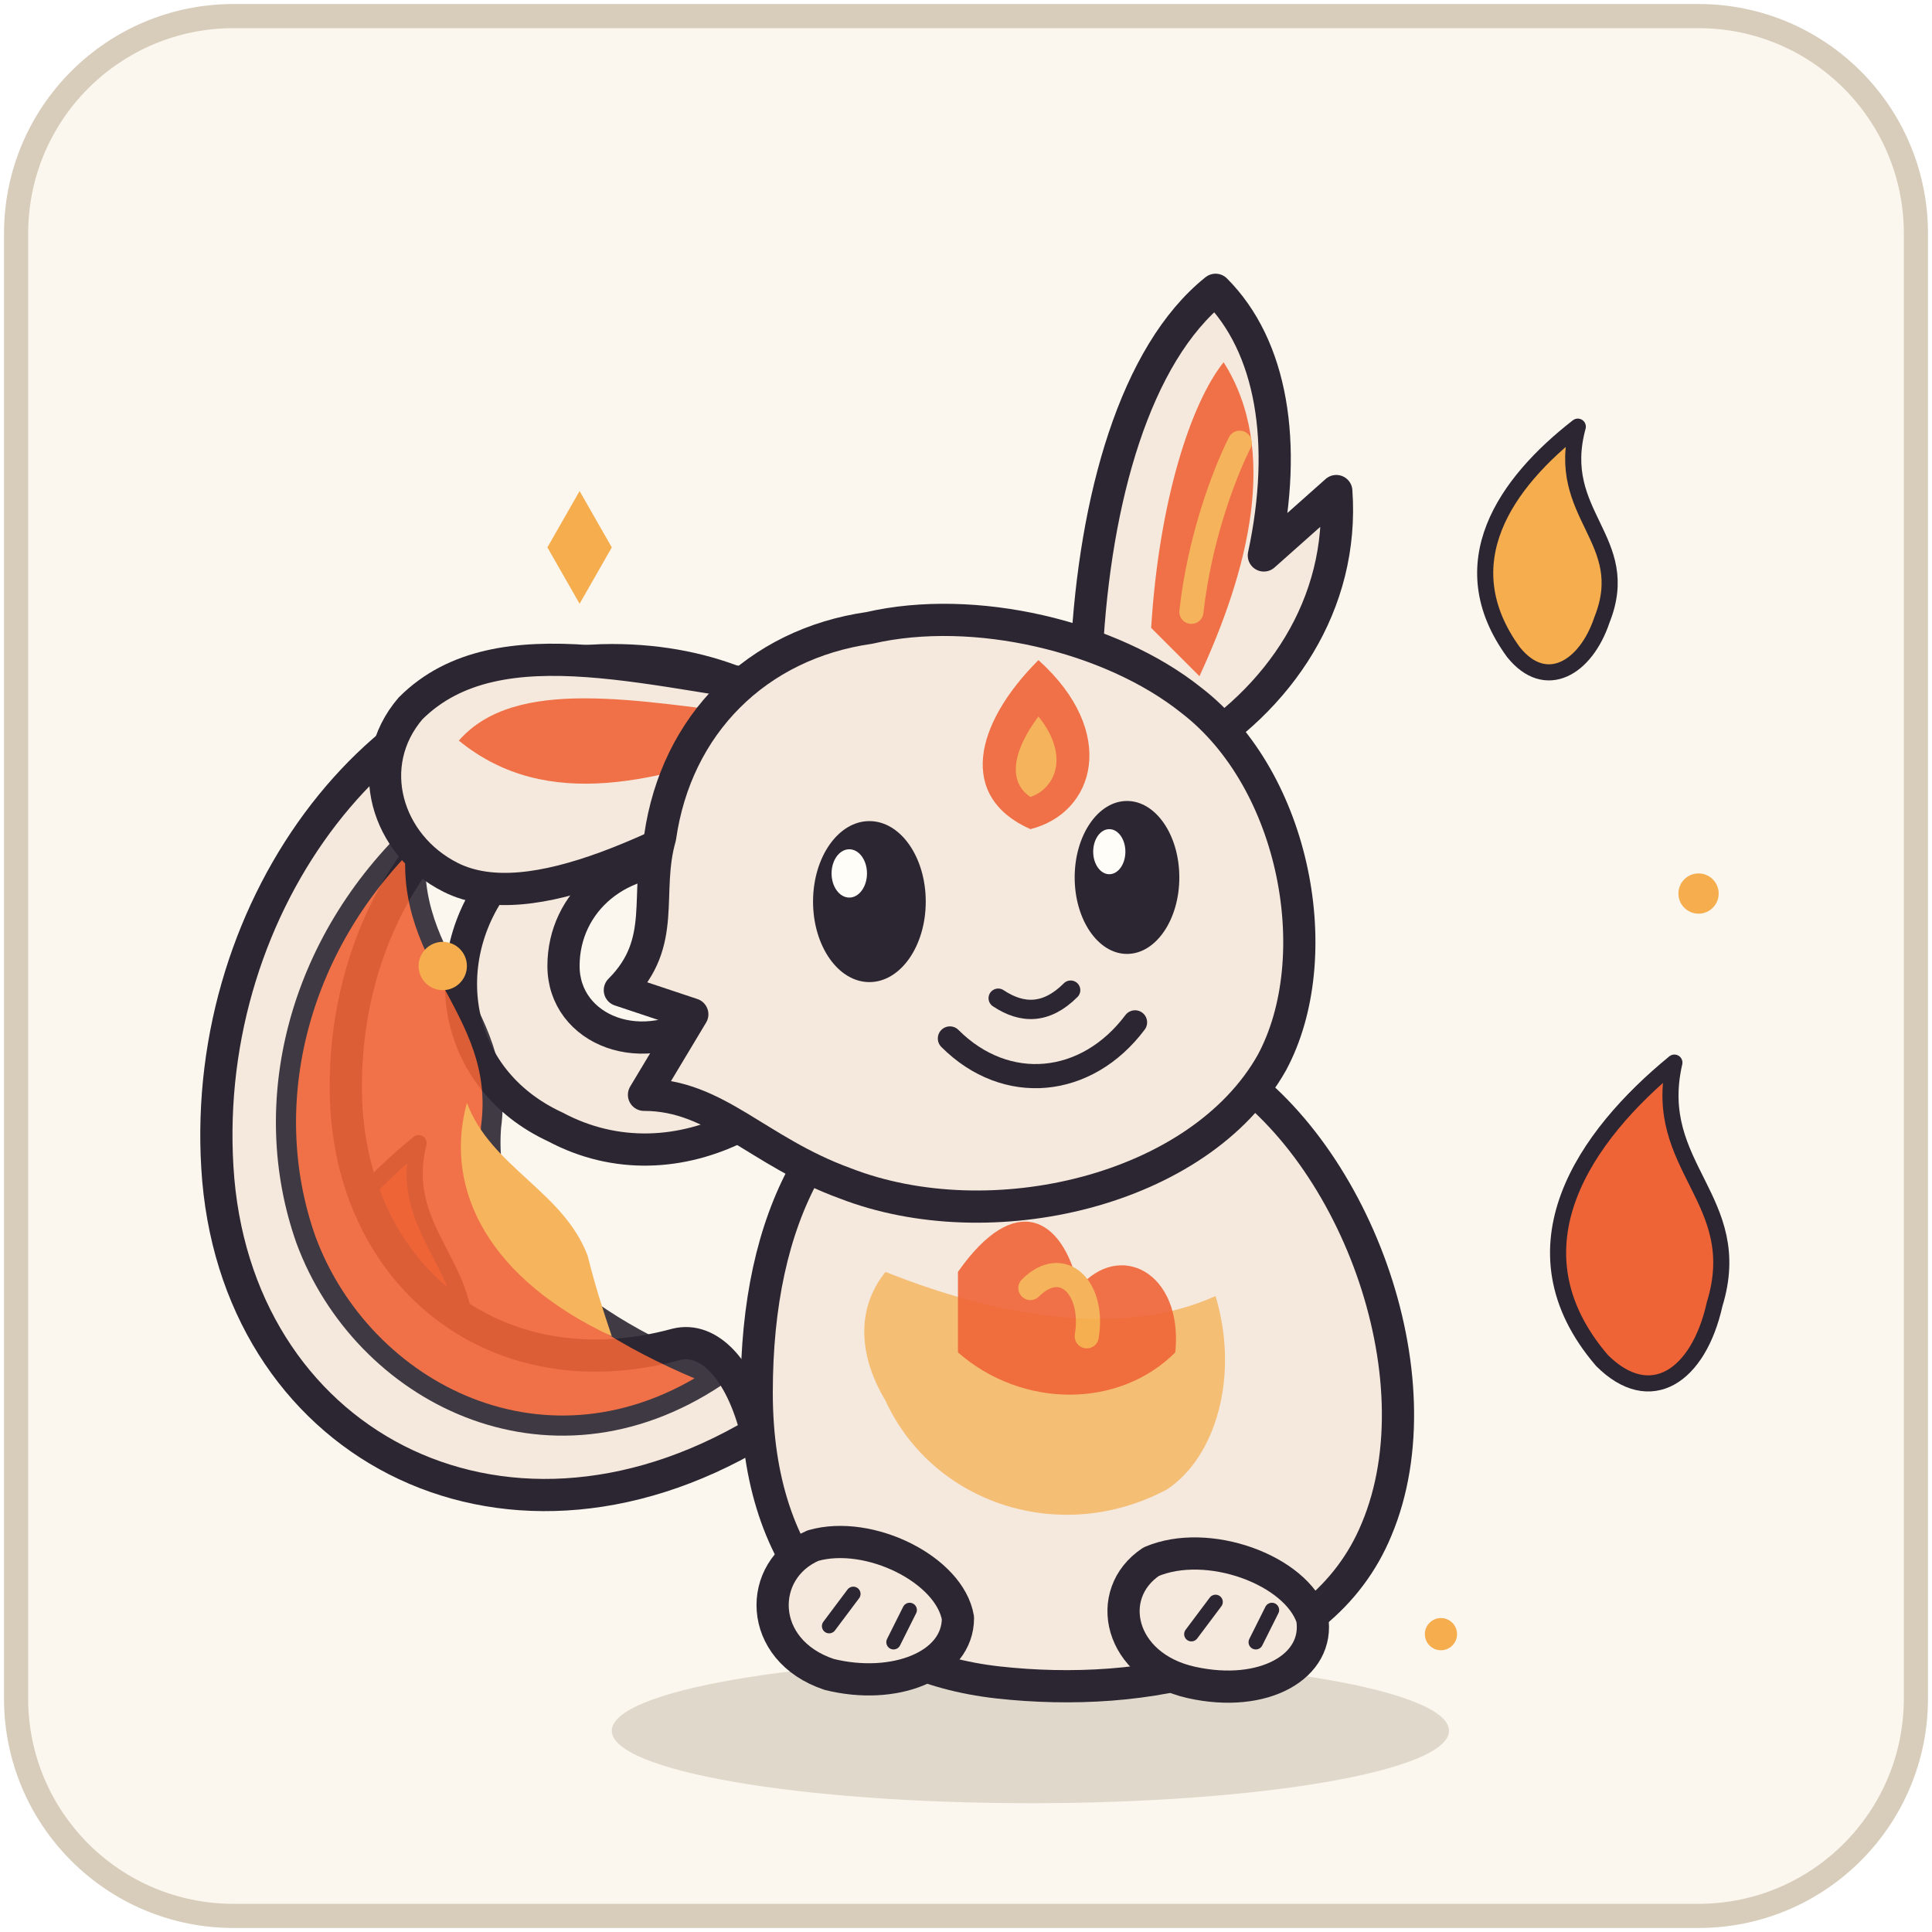
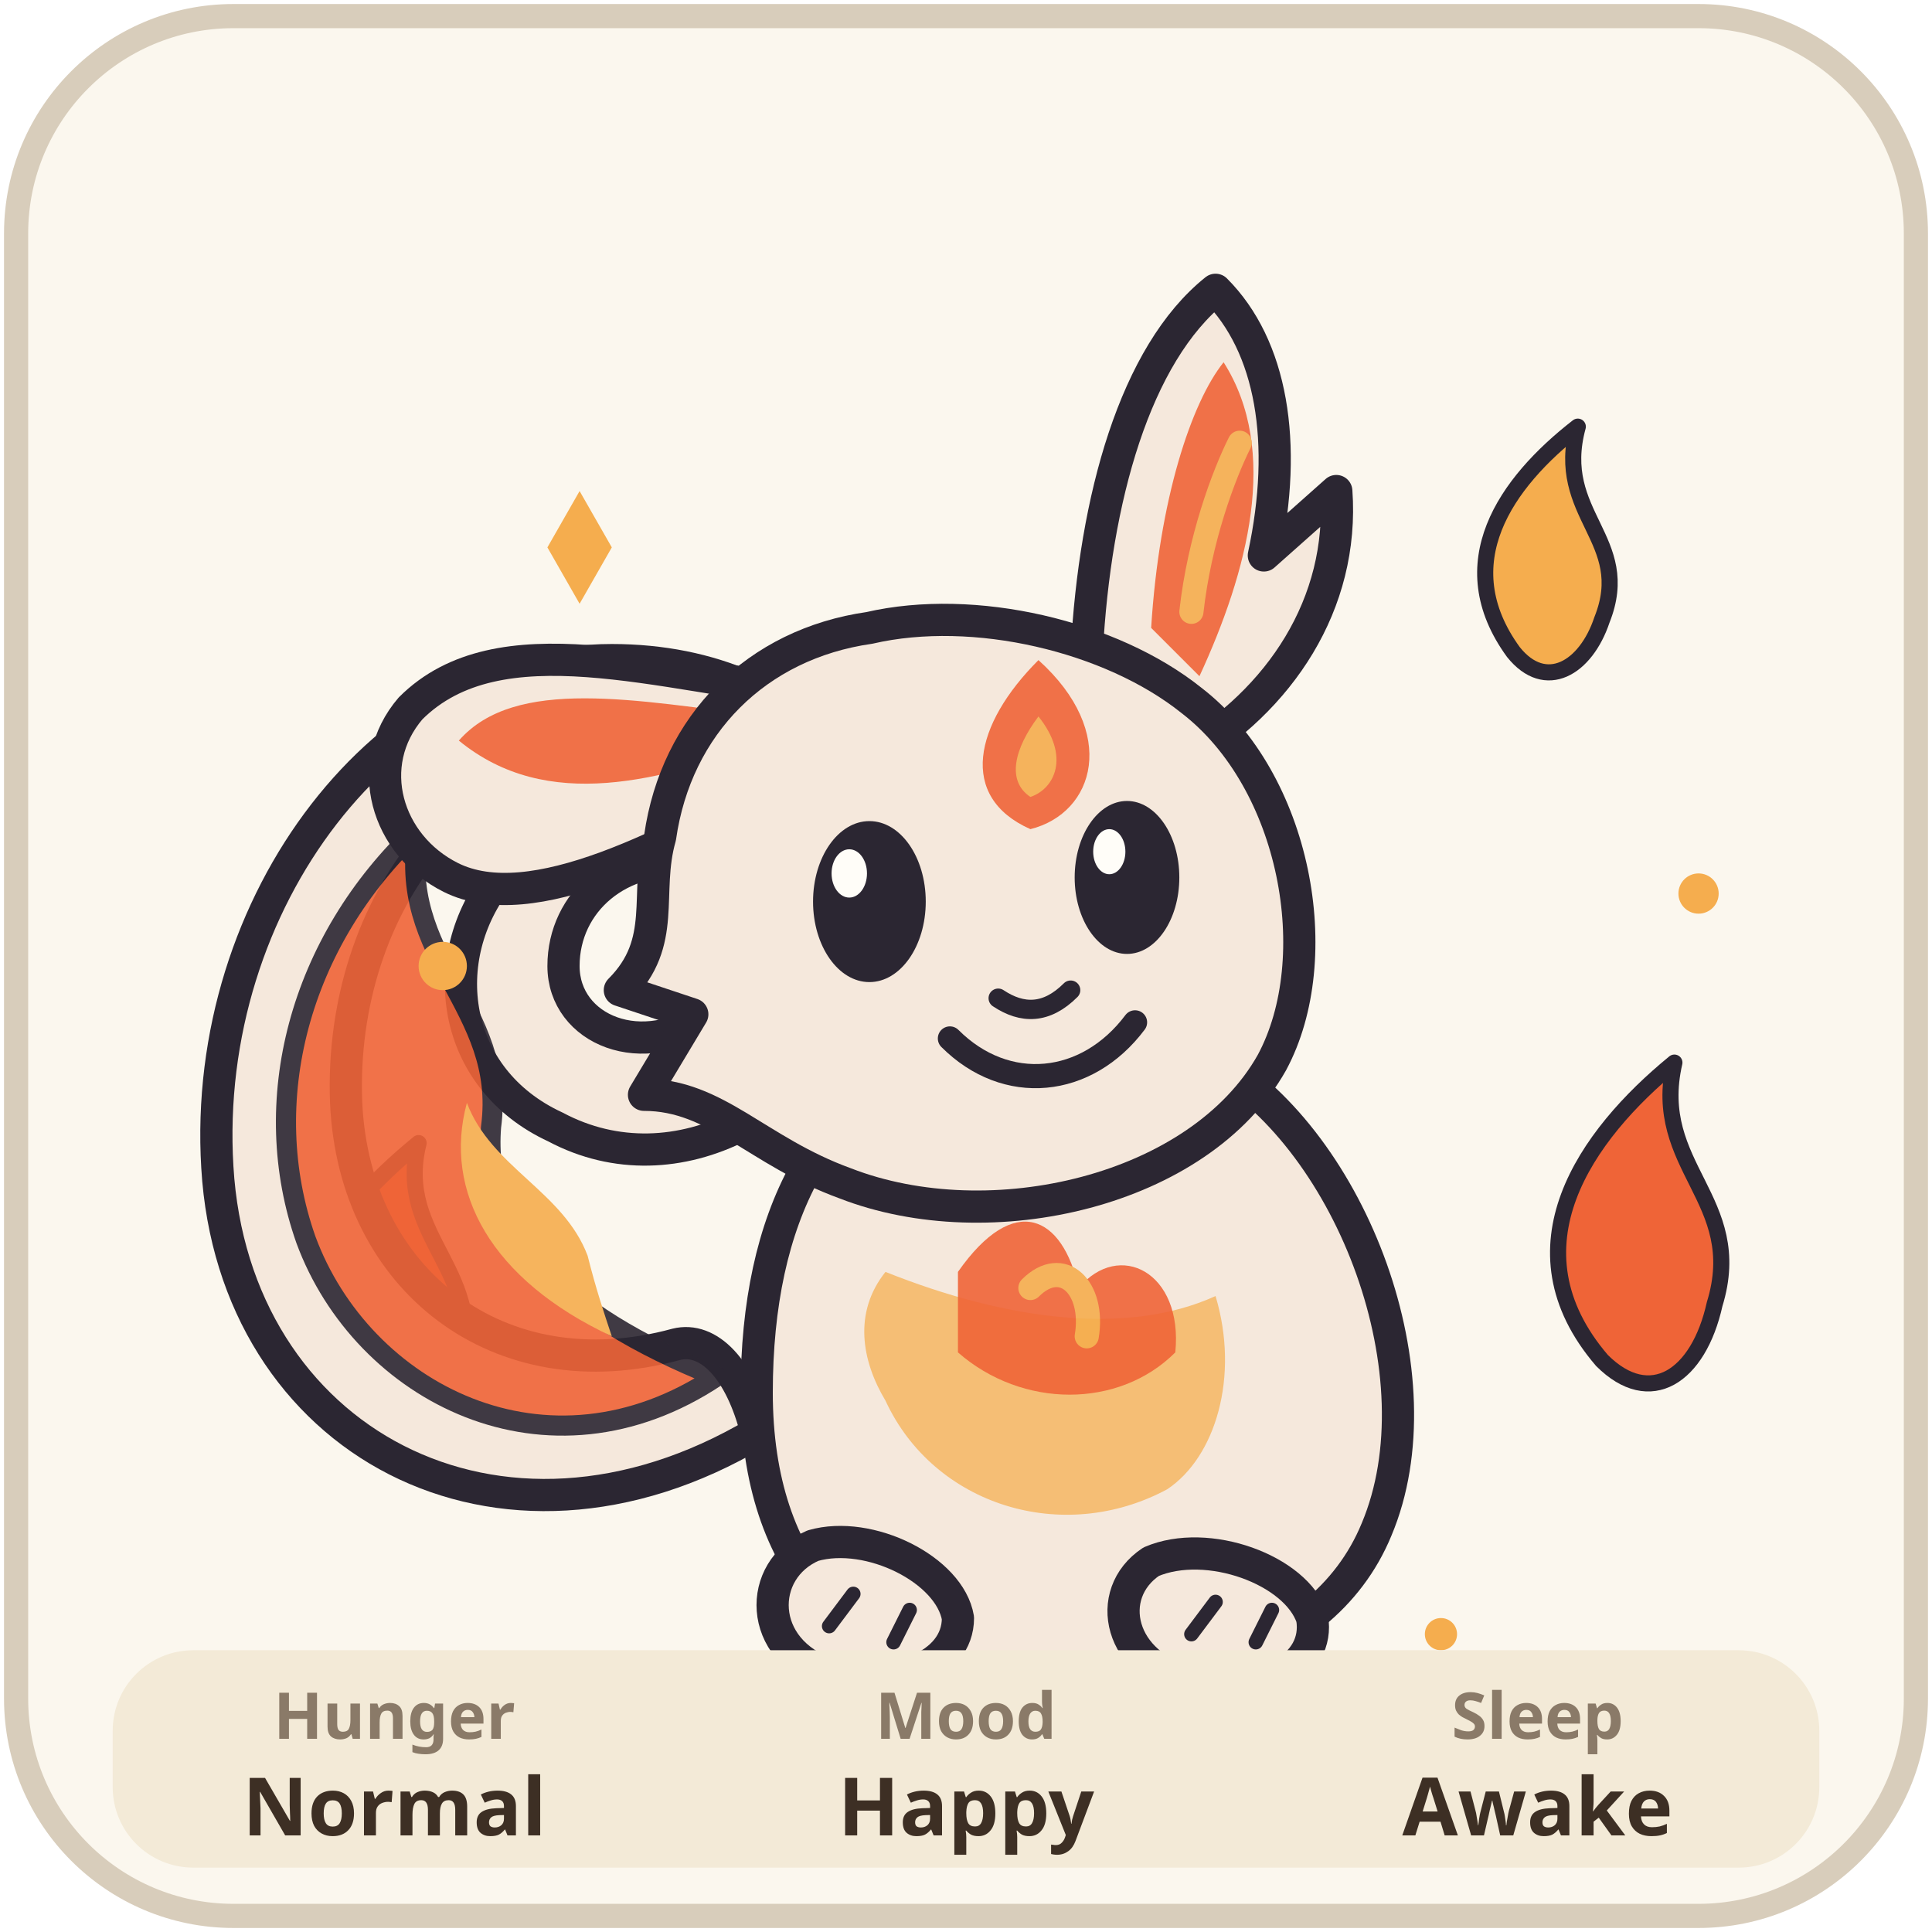
<svg xmlns="http://www.w3.org/2000/svg" viewBox="0 0 240 240" width="240" height="240" role="img" data-prototype-class="fire" data-prototype-stage="adult" data-prototype-mood="happy" data-prototype-hunger="normal" data-prototype-behavior="idle" data-prototype-expression="happy" data-class-effect-level="adult" data-gitty-class="fire" data-gitty-stage="adult" data-gitty-body="adult" data-gitty-behavior="idle" data-gitty-face="happy">
  <style> .gitty-character { animation: gitty-breathe 3.8s ease-in-out infinite; transform-box: fill-box; transform-origin: 50% 100%; } .gitty-tail { animation: tail-idle 4.2s ease-in-out infinite; transform-box: fill-box; transform-origin: 80% 80%; } .gitty-eyes { animation: gitty-blink 5.6s ease-in-out infinite; transform-box: fill-box; transform-origin: center; } .stage-hatchling .gitty-ears, .stage-baby .gitty-ears { transform: scale(1.1); transform-box: fill-box; transform-origin: 50% 100%; } .stage-mature .gitty-tail { transform: scale(1.04); transform-box: fill-box; transform-origin: 85% 85%; } .behavior-sleeping .gitty-anatomy, .behavior-hibernating .gitty-anatomy { transform-origin: 50% 100%; } .food-bowl { animation: food-bowl-nudge 2.4s ease-in-out infinite; transform-box: fill-box; transform-origin: center; } .play-ball { animation: play-ball-bounce 1.4s ease-in-out infinite; transform-box: fill-box; transform-origin: center; } .sleep-zzz, .sleep-particle { animation: sleep-float 3s ease-in-out infinite; transform-box: fill-box; transform-origin: center; } .sleep-particle-2 { animation-delay: -1.4s; animation-duration: 3.8s; } @keyframes gitty-breathe { 0%, 100% { transform: translateY(0) scaleY(1); } 50% { transform: translateY(-1px) scaleY(1.012); } } @keyframes gitty-blink { 0%, 44%, 48%, 100% { transform: scaleY(1); } 46% { transform: scaleY(.08); } } @keyframes tail-idle { 0%, 100% { transform: rotate(-1deg); } 50% { transform: rotate(3deg); } } @keyframes food-bowl-nudge { 0%, 70%, 100% { transform: translateX(0); } 82% { transform: translateX(-2px); } } @keyframes play-ball-bounce { 0%, 100% { transform: translateY(0) rotate(-4deg); } 50% { transform: translateY(-7px) rotate(9deg); } } @keyframes sleep-float { 0%, 100% { opacity: .35; transform: translateY(3px); } 50% { opacity: .9; transform: translateY(-5px); } } @media (prefers-reduced-motion: reduce) { .gitty-character, .gitty-tail, .gitty-eyes, .earth-leaf, .water-bubble, .water-drop, .air-wind, .air-spark, .fire-flame, .fire-ember, .psy-particle, .psy-character, .psy-shadow, .food-bowl, .play-ball, .sleep-zzz, .sleep-particle { animation: none !important; } } .class-fire .gitty-tail { animation: fire-tail-idle 2.2s ease-in-out infinite; } .fire-flame, .fire-tail-flame { animation: fire-flicker 1.35s ease-in-out infinite; transform-box: fill-box; transform-origin: 50% 100%; } .flame-2 { animation-duration: 1.08s; animation-delay: -.54s; } .flame-3 { animation-duration: 1.62s; animation-delay: -.91s; } .flame-4 { animation-duration: 1.48s; animation-delay: -.72s; } .fire-tail-flame { animation-duration: 1.8s; animation-delay: -.35s; } .fire-tail-glow { animation: fire-flicker 1.12s ease-in-out infinite; } .fire-ember { animation: fire-ember 3.2s ease-out infinite; transform-box: fill-box; transform-origin: center; } .ember-2 { animation-duration: 4.1s; animation-delay: -2.3s; } .ember-3 { animation-duration: 2.7s; animation-delay: -1.1s; } .ember-4 { animation-duration: 3.8s; animation-delay: -3s; } .ember-5 { animation-duration: 3.5s; animation-delay: -2.6s; } .ember-6 { animation-duration: 4.3s; animation-delay: -1.8s; } @keyframes fire-flicker { 0%, 100% { opacity: .82; transform: translateY(1px) scale(.94, .9) rotate(-2deg); } 50% { opacity: 1; transform: translateY(-2px) scale(1.04, 1.12) rotate(2deg); } } @keyframes fire-ember { 0% { opacity: 0; transform: translate(0, 8px) scale(.6); } 25% { opacity: 1; } 100% { opacity: 0; transform: translate(5px, -20px) scale(.25); } } @keyframes fire-tail-idle { 0%, 100% { transform: rotate(-2deg); } 45% { transform: rotate(4deg); } 70% { transform: rotate(1deg); } } </style>
  <rect x="2" y="2" width="236" height="236" rx="27" fill="#fbf7ee" stroke="#d8cdbb" stroke-width="3" />
  <g class="class-fire behavior-idle">
    <g data-effect-tier="adult">
      <g stroke="#2b2632" stroke-width="2" stroke-linejoin="round">
        <path class="fire-flame flame-1" data-effect-element="flame" d="M43 178 C31 164 41 151 52 142 C49 154 61 158 57 171 C55 180 49 184 43 178Z" fill="#ef6437" />
        <path class="fire-flame flame-2" data-effect-element="flame" d="M199 169 C187 155 197 141 208 132 C205 145 217 149 213 162 C211 171 205 175 199 169Z" fill="#ef6437" />
        <path class="fire-flame flame-3" data-effect-element="flame" d="M188 81 C180 70 187 60 196 53 C193 64 203 67 199 77 C197 83 192 86 188 81Z" fill="#f5ad4e" />
      </g>
    </g>
    <ellipse class="gitty-shadow" cx="128" cy="215" rx="52" ry="9" fill="#ad9e88" opacity=".34" />
    <g class="stage-adult" data-anatomy-stage="adult">
      <g class="gitty-character">
        <g class="gitty-tail">
          <path data-anatomy-part="tail" d="M94 178 C62 197 29 179 27 145 C25 112 48 82 76 82 C101 82 116 101 108 121 C102 138 84 148 69 140 C56 134 54 119 62 109 C68 102 79 101 86 107 C77 106 70 112 70 120 C70 128 80 132 88 126 C101 116 96 97 79 94 C59 91 42 112 43 137 C44 159 62 173 84 167 C88 166 92 170 94 178Z" fill="#f5e8dc" stroke="#2b2632" stroke-width="4" stroke-linecap="round" stroke-linejoin="round" />
          <g class="stage-class-markings stage-class-markings-adult" opacity="0.9">
            <path class="fire-tail-flame" d="M89 171 C68 185 45 173 38 154 C32 137 37 117 52 103 C49 119 63 125 61 140 C60 153 69 163 89 171Z" fill="#ef6437" stroke="#2b2632" stroke-width="2.5" stroke-linejoin="round" />
            <path class="fire-tail-flame" d="M76 166 C61 159 55 148 58 137 C61 145 70 148 73 156 C74 160 75 163 76 166Z" fill="#f5ad4e" />
          </g>
        </g>
        <g class="gitty-body">
          <path data-anatomy-part="body" d="M118 130 C102 136 94 151 94 173 C94 195 106 207 124 209 C142 211 164 207 171 190 C179 171 168 142 151 132 C141 126 128 126 118 130Z" fill="#f5e8dc" stroke="#2b2632" stroke-width="4" stroke-linecap="round" stroke-linejoin="round" />
          <path d="M110 174 C116 187 132 192 145 185 C151 181 154 171 151 161 C140 166 125 164 110 158 C106 163 107 169 110 174Z" fill="#f5ad4e" opacity=".72" />
          <g class="stage-class-markings stage-class-markings-adult" opacity="0.9">
            <path d="M119 158 C126 148 132 151 134 160 C139 154 147 158 146 168 C139 175 127 175 119 168Z" fill="#ef6437" />
            <path d="M128 160 C132 156 136 160 135 166" fill="none" stroke="#f5ad4e" stroke-width="3" stroke-linecap="round" />
          </g>
        </g>
        <g class="gitty-ears">
          <path data-anatomy-part="left-ear" d="M101 86 C82 84 62 77 51 88 C45 95 48 105 56 109 C66 114 83 105 99 96 C105 92 106 87 101 86Z" fill="#f5e8dc" stroke="#2b2632" stroke-width="4" stroke-linecap="round" stroke-linejoin="round" />
          <path data-anatomy-part="right-ear" d="M135 81 C136 62 141 44 151 36 C158 43 160 55 157 69 L166 61 C167 75 159 87 147 94 C139 98 134 91 135 81Z" fill="#f5e8dc" stroke="#2b2632" stroke-width="4" stroke-linecap="round" stroke-linejoin="round" />
          <g class="stage-class-markings stage-class-markings-adult" opacity="0.9">
            <path d="M95 89 C79 87 64 84 57 92 C68 101 82 97 96 92Z" fill="#ef6437" />
            <path d="M143 78 C144 62 148 50 152 45 C159 56 155 71 149 84Z" fill="#ef6437" />
            <path d="M148 76 C149 67 152 59 154 55" fill="none" stroke="#f5ad4e" stroke-width="3" stroke-linecap="round" />
          </g>
        </g>
        <g class="gitty-head">
          <path data-anatomy-part="head" d="M108 78 C94 80 84 90 82 104 C80 111 83 117 77 123 L86 126 L80 136 C89 136 94 143 105 147 C123 154 149 148 158 132 C165 119 161 97 148 87 C138 79 121 75 108 78Z" fill="#f5e8dc" stroke="#2b2632" stroke-width="4" stroke-linecap="round" stroke-linejoin="round" />
          <g class="stage-class-markings stage-class-markings-adult" opacity="0.9">
            <path d="M129 82 C139 91 136 101 128 103 C119 99 121 90 129 82Z" fill="#ef6437" />
            <path d="M129 89 C133 94 131 98 128 99 C125 97 126 93 129 89Z" fill="#f5ad4e" />
          </g>
          <g>
            <g class="gitty-face face-happy">
              <g class="gitty-eyes">
                <ellipse cx="108" cy="112" rx="7" ry="10" fill="#2b2632" />
                <ellipse cx="140" cy="109" rx="6.5" ry="9.5" fill="#2b2632" />
                <ellipse cx="105.5" cy="108.5" rx="2.2" ry="3" fill="#fffdf8" />
                <ellipse cx="137.8" cy="105.8" rx="2" ry="2.8" fill="#fffdf8" />
              </g>
              <path d="M118 129 C125 136 135 135 141 127" fill="none" stroke="#2b2632" stroke-width="3" stroke-linecap="round" />
              <path d="M124 124 C127 126 130 126 133 123" fill="none" stroke="#2b2632" stroke-width="2.4" stroke-linecap="round" />
            </g>
          </g>
        </g>
        <g class="gitty-paws">
          <path data-anatomy-part="left-paw" d="M101 192 C94 195 94 205 103 208 C111 210 119 207 119 201 C118 195 108 190 101 192Z" fill="#f5e8dc" stroke="#2b2632" stroke-width="4" stroke-linecap="round" stroke-linejoin="round" />
          <path data-anatomy-part="right-paw" d="M143 194 C137 198 139 207 148 209 C157 211 164 207 163 201 C161 195 150 191 143 194Z" fill="#f5e8dc" stroke="#2b2632" stroke-width="4" stroke-linecap="round" stroke-linejoin="round" />
          <path d="M103 202 L106 198 M111 204 L113 200 M148 203 L151 199 M156 204 L158 200" stroke="#2b2632" stroke-width="1.8" stroke-linecap="round" />
        </g>
      </g>
    </g>
    <g data-effect-tier="adult">
      <g fill="#f5ad4e">
        <circle class="fire-ember ember-1" data-effect-element="ember" cx="55" cy="120" r="3" />
        <circle class="fire-ember ember-2" data-effect-element="ember" cx="211" cy="111" r="2.5" />
        <circle class="fire-ember ember-3" data-effect-element="ember" cx="179" cy="203" r="2" />
        <path class="fire-ember ember-4" data-effect-element="ember" d="M72 61 L76 68 L72 75 L68 68Z" />
      </g>
    </g>
  </g>
+   <g class="gitty-status-labels" data-gitty-status-labels="hunger mood sleep">
+     <rect x="14" y="205" width="212" height="27" rx="10" fill="#f3ead7" />
+     <text x="49" y="216" text-anchor="middle" fill="#8a7a68" font-family="ui-rounded, system-ui, sans-serif" font-size="8" font-weight="700">Hunger</text>
+     <text x="49" y="228" text-anchor="middle" fill="#3d2f24" font-family="ui-rounded, system-ui, sans-serif" font-size="10" font-weight="700">Normal</text>
+     <text x="120" y="216" text-anchor="middle" fill="#8a7a68" font-family="ui-rounded, system-ui, sans-serif" font-size="8" font-weight="700">Mood</text>
+     <text x="120" y="228" text-anchor="middle" fill="#3d2f24" font-family="ui-rounded, system-ui, sans-serif" font-size="10" font-weight="700">Happy</text>
+     <text x="191" y="216" text-anchor="middle" fill="#8a7a68" font-family="ui-rounded, system-ui, sans-serif" font-size="8" font-weight="700">Sleep</text>
+     <text x="191" y="228" text-anchor="middle" fill="#3d2f24" font-family="ui-rounded, system-ui, sans-serif" font-size="10" font-weight="700">Awake</text>
+   </g>
</svg>
